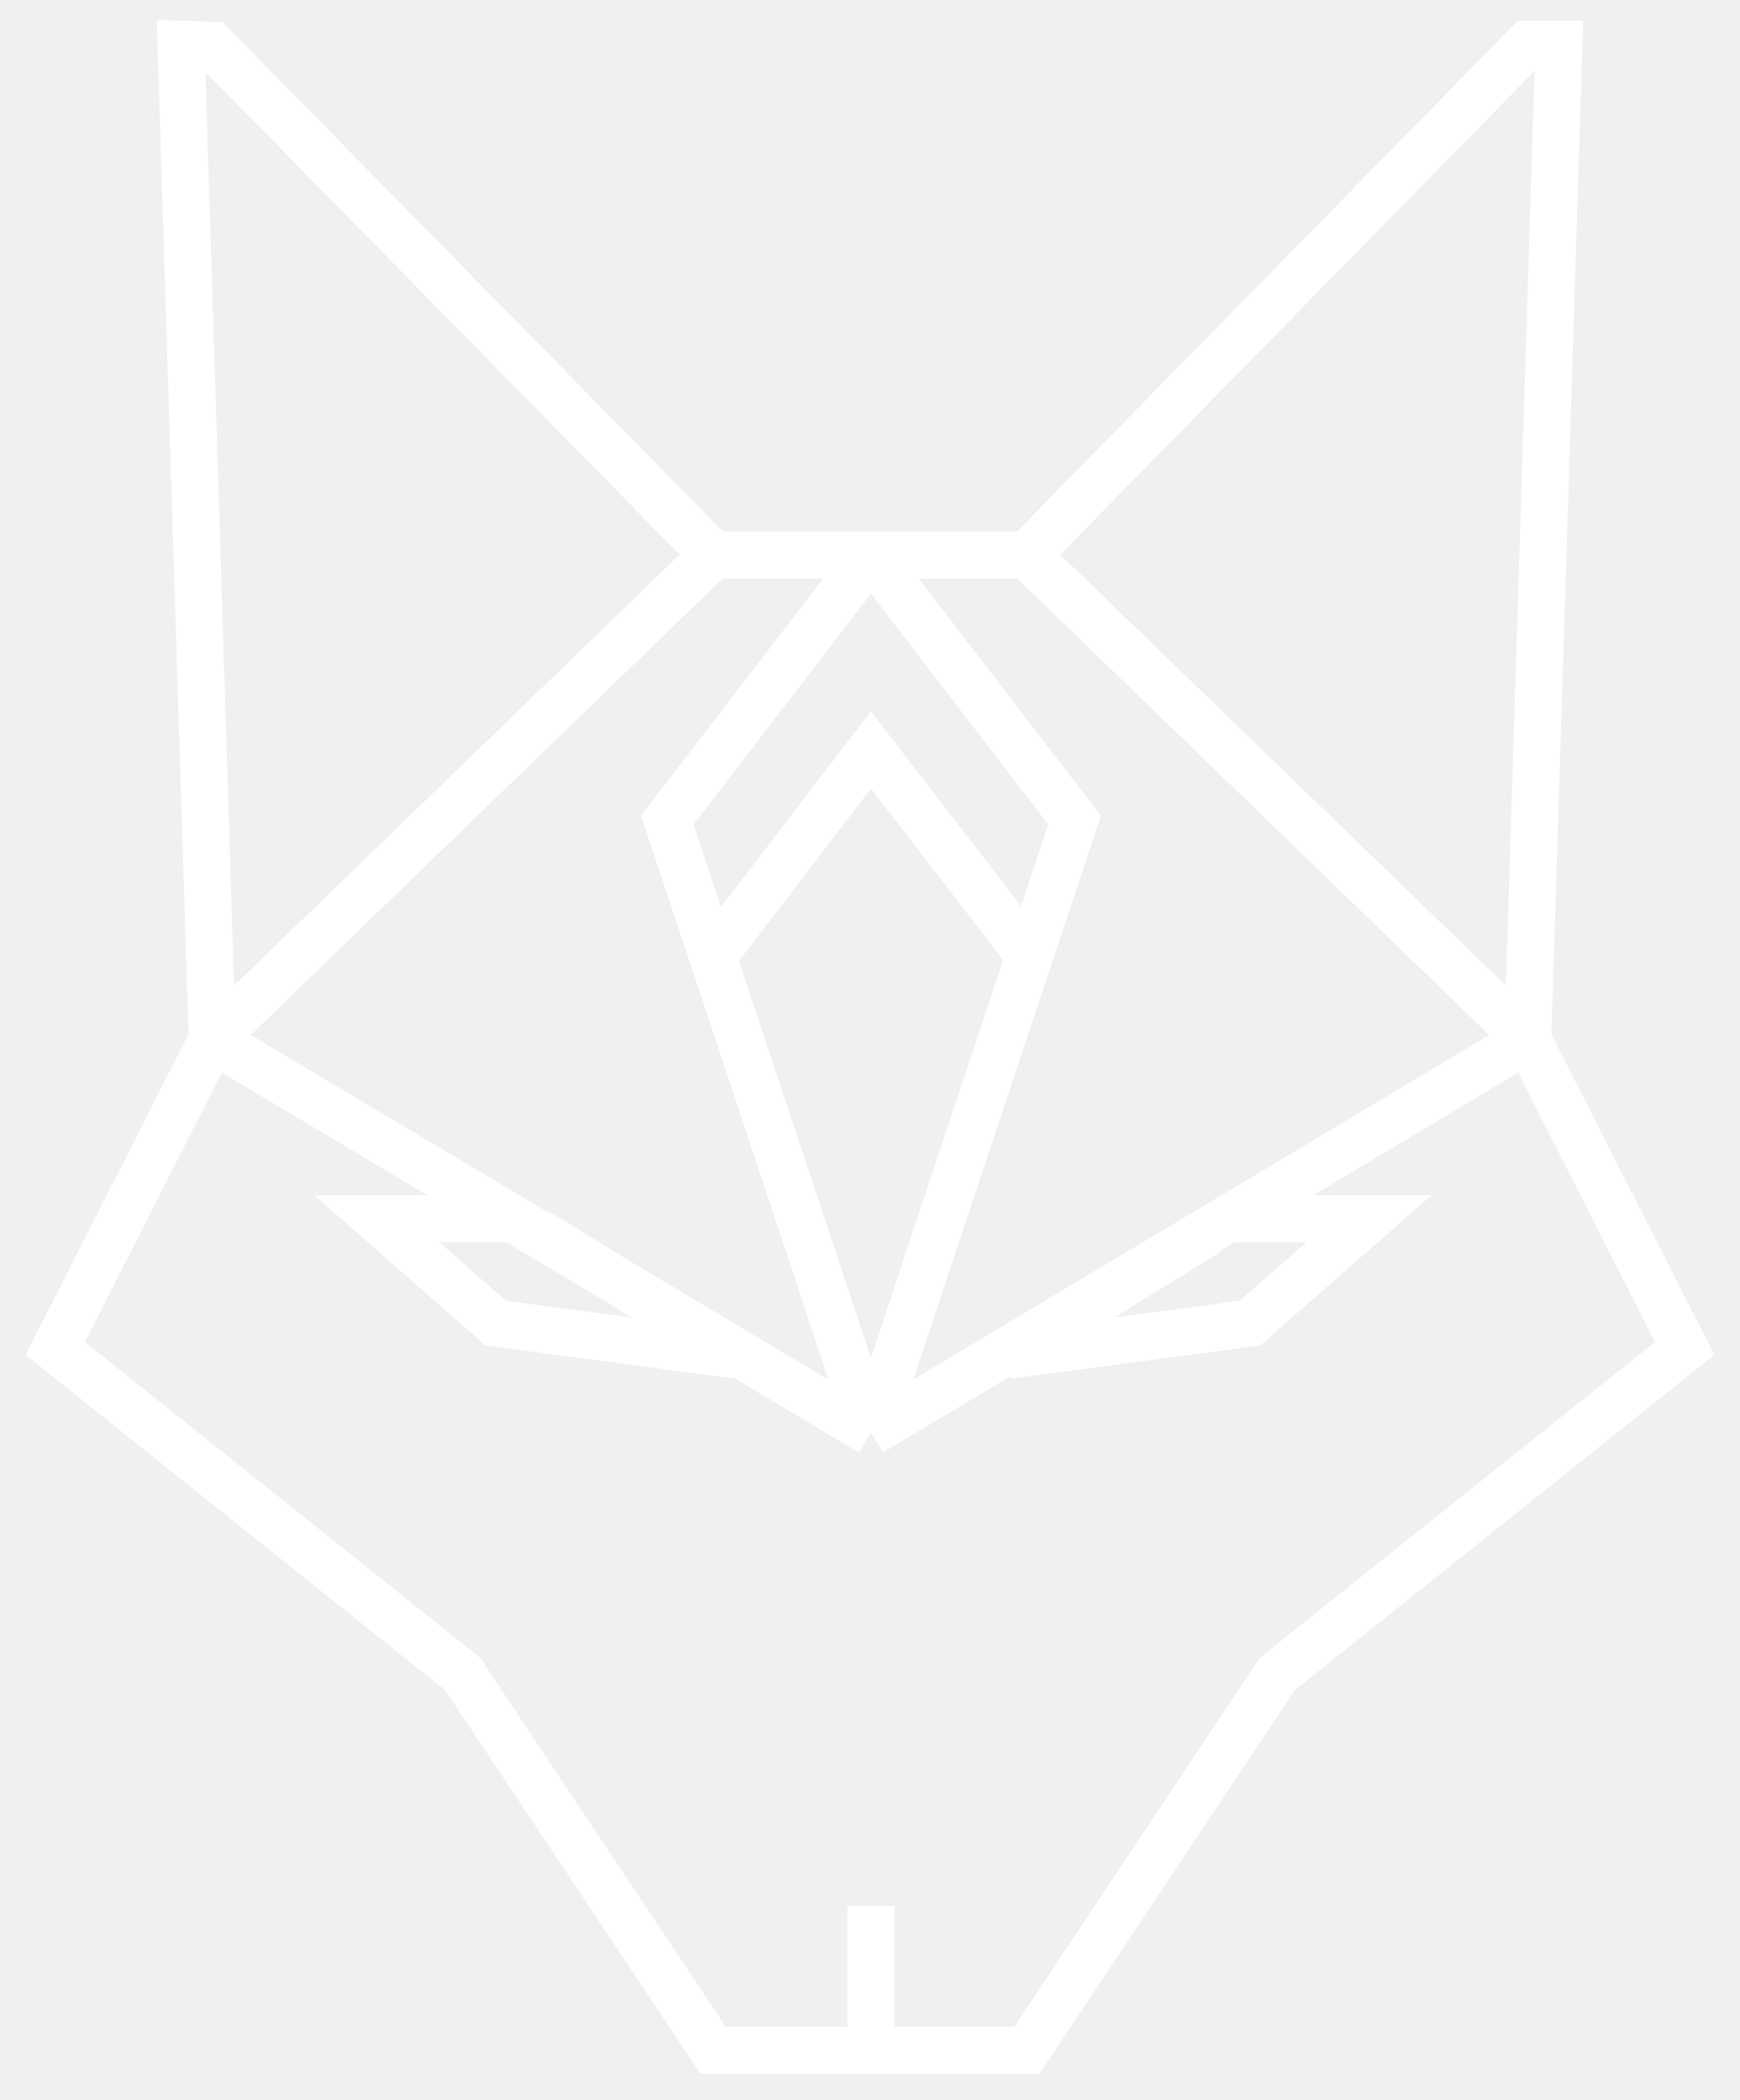
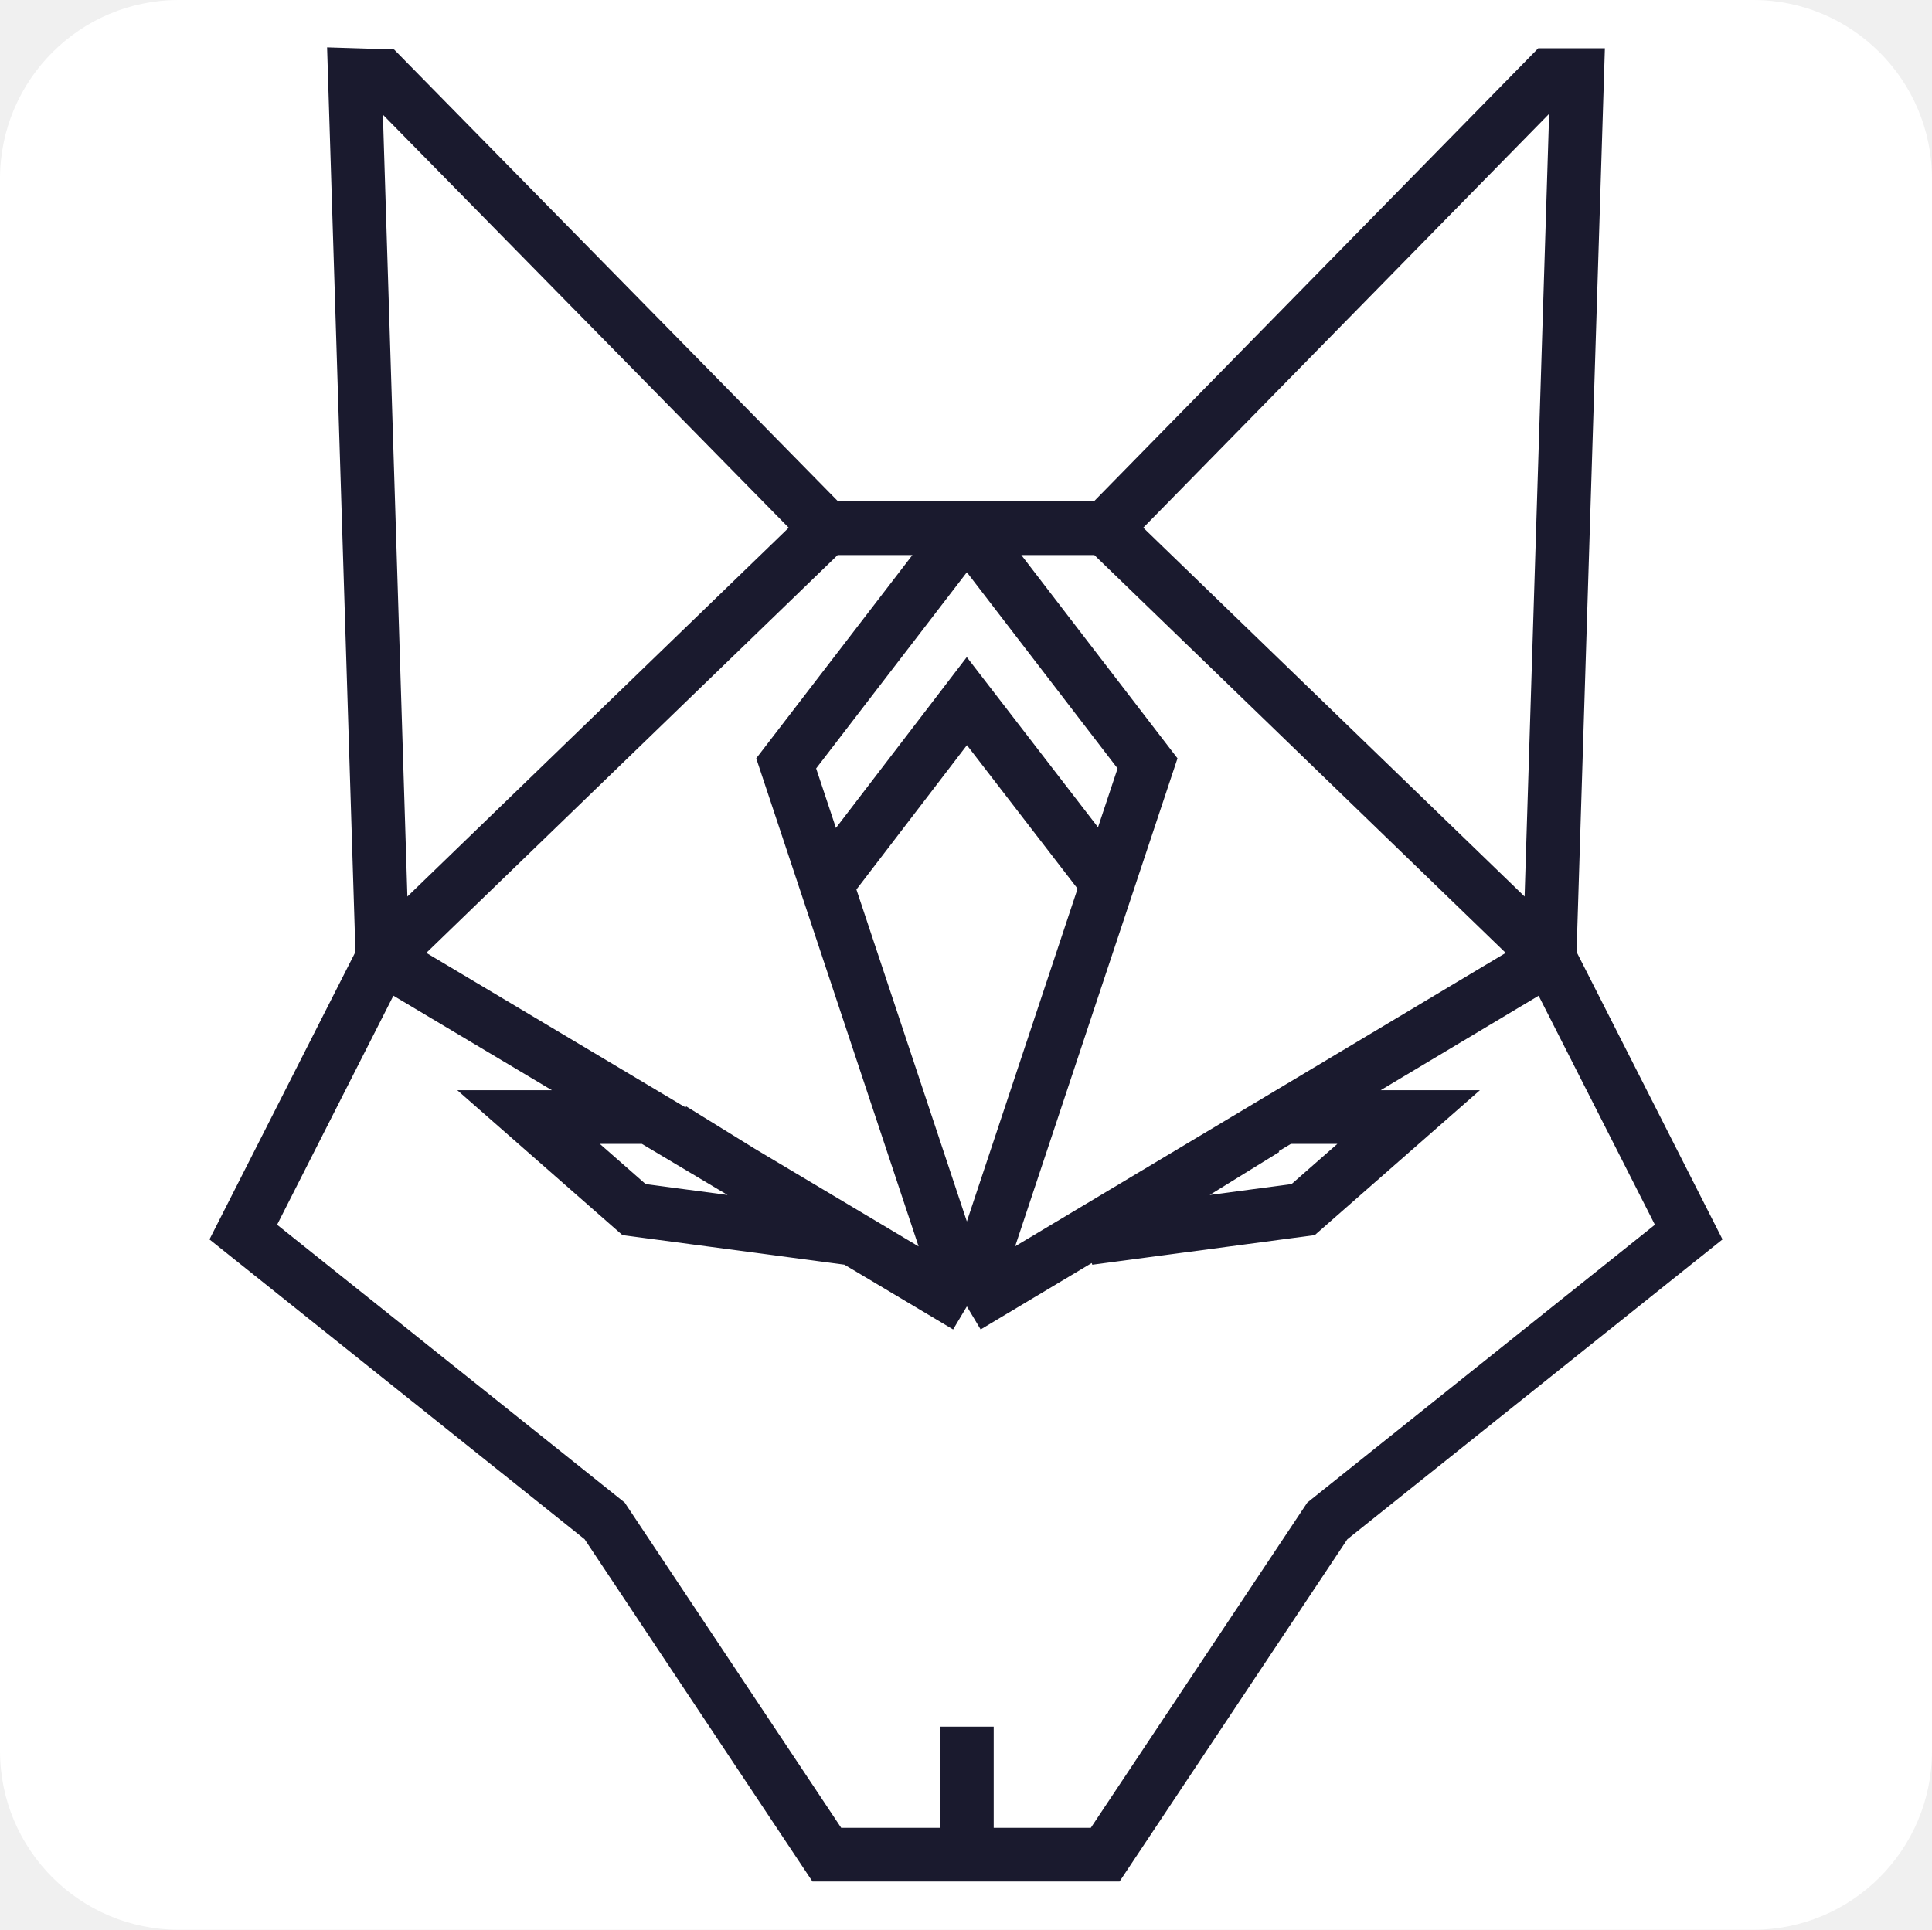
- <svg xmlns="http://www.w3.org/2000/svg" width="111" height="134" viewBox="0 0 111 134" fill="none">
-   <path d="M55.562 121.62V130.825M55.562 130.825L45.491 130.825L29.514 106.817L3.528 86.044L13.537 66.328M55.562 130.825H65.509L81.486 106.817L107.472 86.044L97.463 66.328M13.537 66.328L11.548 2.825L13.537 2.887L45.491 35.416M13.537 66.328L45.491 35.416M13.537 66.328L55.562 91.393M45.491 35.416H55.562M55.562 91.393L65.679 60.979M55.562 91.393L45.466 61.041M55.562 91.393L97.463 66.328M55.562 35.416L42.569 52.334L45.466 61.041M55.562 35.416L68.555 52.334L65.679 60.979M55.562 35.416H65.509M65.679 60.979L55.562 47.855L45.466 61.041M65.509 35.416L97.463 2.825L99.452 2.825L97.463 66.328M65.509 35.416L97.463 66.328M33.244 77.772H24.044L31.628 84.427L47.045 86.479L34.363 78.642M78.129 77.772H87.33L79.745 84.427L64.328 86.479L77.01 78.642" stroke-width="3" stroke="#FFFFFF" />
+ <svg xmlns="http://www.w3.org/2000/svg" width="1080" height="1079" viewBox="0 0 1080 1079" fill="none">
+   <rect width="1080" height="1079" rx="100" fill="white" />
+   <path d="M540.483 1037L462.196 1037L338 850.377L136 688.895L213.804 535.632L198.34 42L213.804 42.484L462.196 295.343H540.483H617.804L866.196 42L881.66 42L866.196 535.632L944 688.895L742 850.377L617.804 1037H540.483Z" fill="none" />
+   <path d="M540.483 965.445V1037M540.483 1037L462.196 1037L338 850.377L136 688.895L213.804 535.632M540.483 1037H617.804L742 850.377L944 688.895L866.196 535.632M213.804 535.632L198.34 42L213.804 42.484L462.196 295.343M213.804 535.632L462.196 295.343M213.804 535.632L540.483 730.474M462.196 295.343H540.483M540.483 730.474L619.128 494.053M540.483 730.474L461.999 494.537M540.483 730.474L866.196 535.632M540.483 295.343L439.483 426.85L461.999 494.537M540.483 295.343L641.483 426.85L619.128 494.053M540.483 295.343H617.804M619.128 494.053L540.483 392.039L461.999 494.537M617.804 295.343L866.196 42L881.66 42L866.196 535.632M617.804 295.343L866.196 535.632M366.995 624.592H295.474L354.431 676.325L474.278 692.28L375.694 631.361M715.904 624.593H787.426L728.469 676.325L608.622 692.28L707.206 631.361" stroke="#1A1A2E" stroke-width="30" />
</svg>
